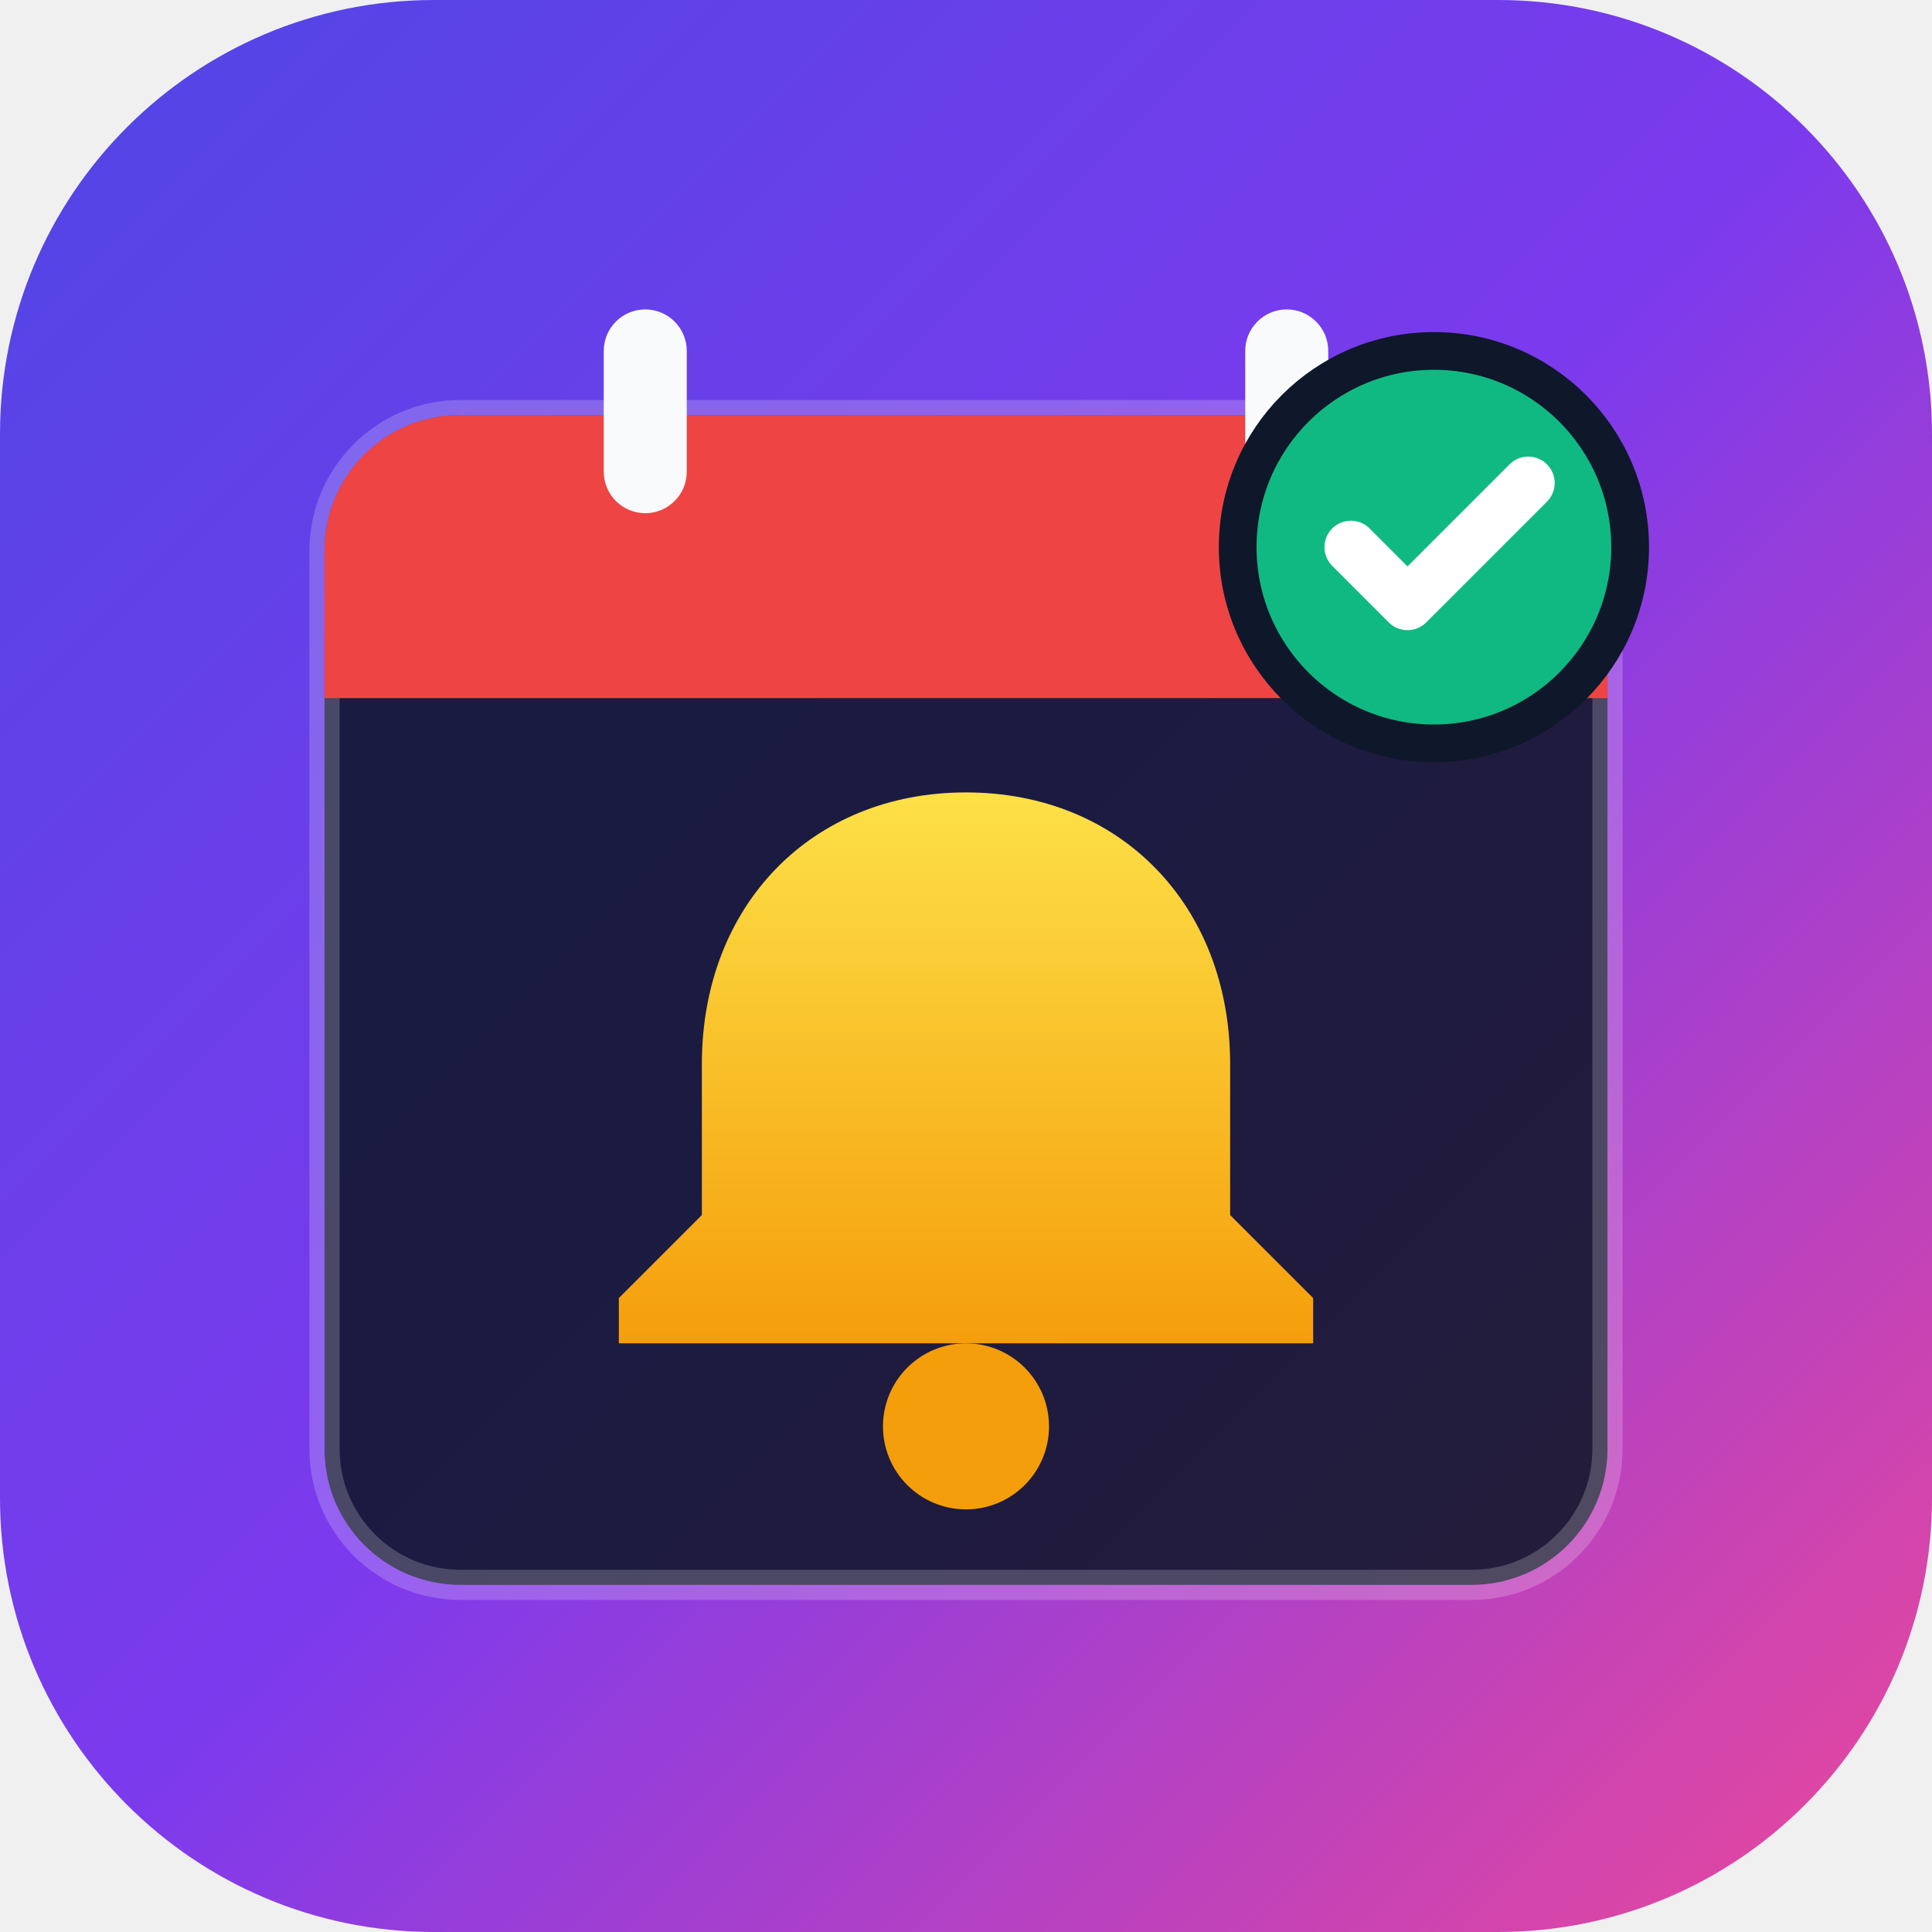
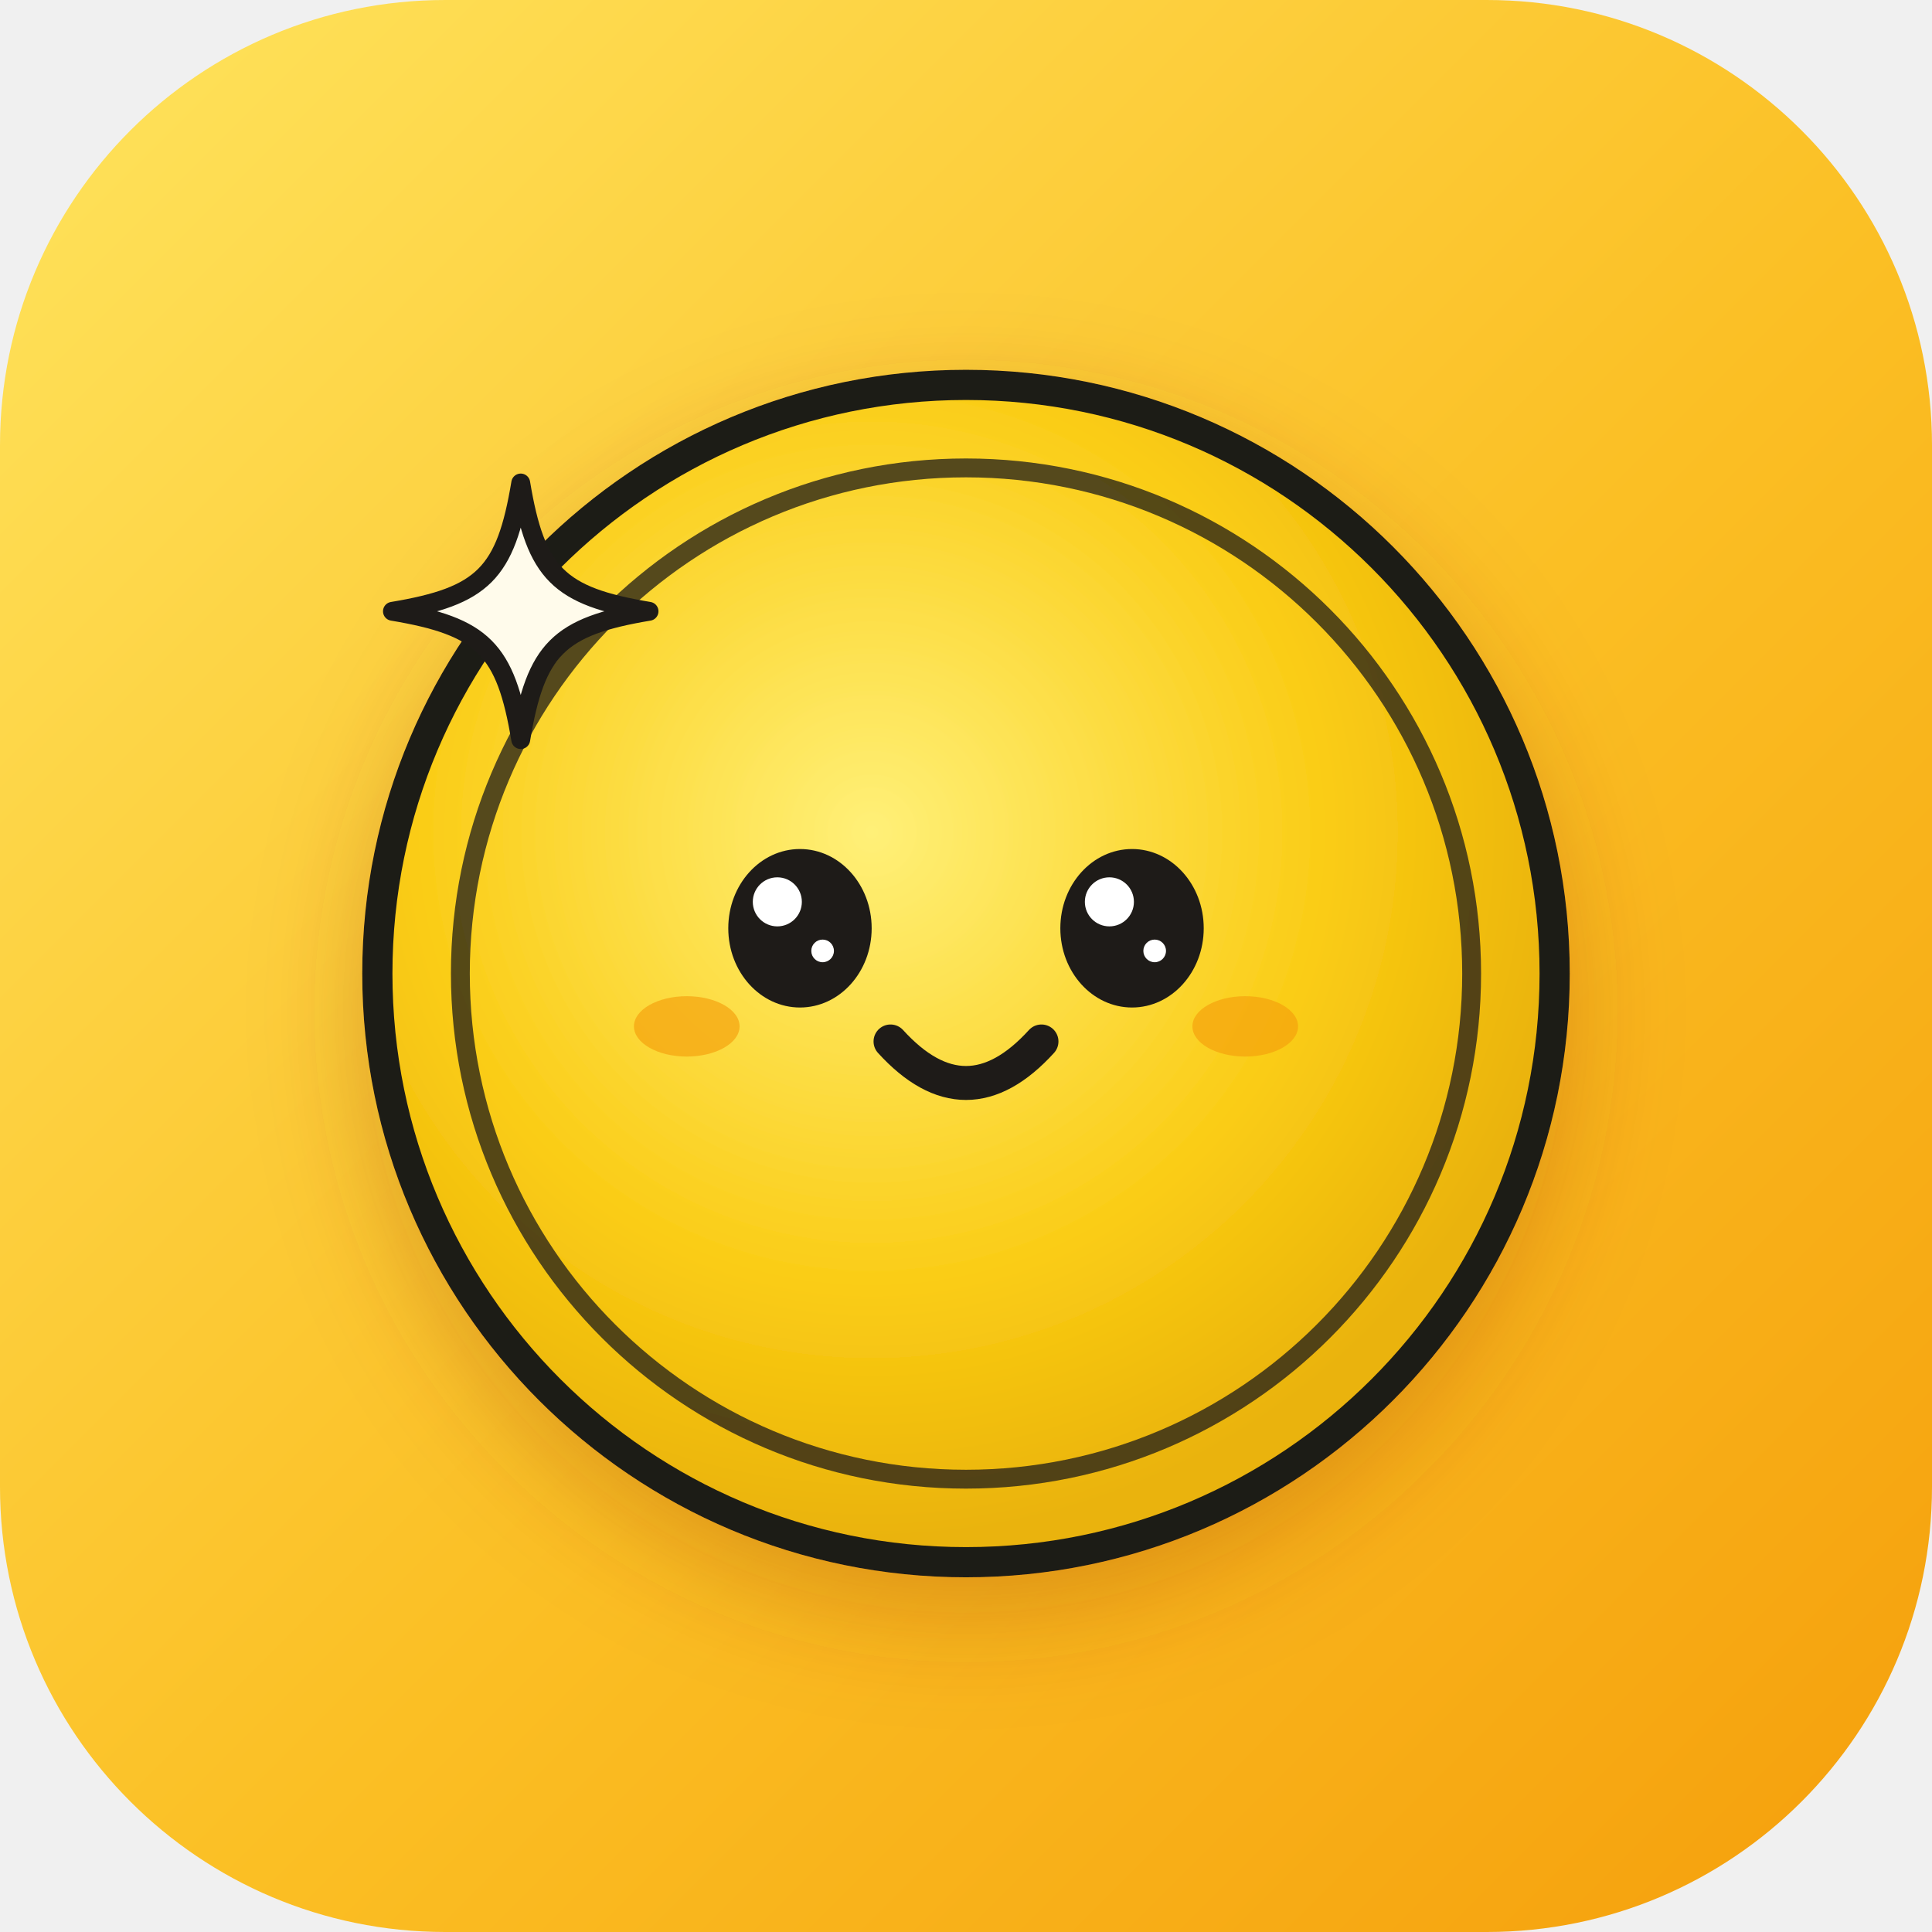
<svg xmlns="http://www.w3.org/2000/svg" viewBox="0 0 512 512" width="512" height="512">
  <defs>
-     <linearGradient id="bg" x1="0%" y1="0%" x2="100%" y2="100%">
-       <stop offset="0%" stop-color="#4F46E5" />
-       <stop offset="50%" stop-color="#7C3AED" />
-       <stop offset="100%" stop-color="#EC4899" />
-     </linearGradient>
-     <linearGradient id="bell" x1="0%" y1="0%" x2="0%" y2="100%">
-       <stop offset="0%" stop-color="#FDE047" />
+     <linearGradient id="spendioBg" x1="0%" y1="0%" x2="100%" y2="100%">
+       <stop offset="0%" stop-color="#FFE45E" />
+       <stop offset="55%" stop-color="#FBBF24" />
      <stop offset="100%" stop-color="#F59E0B" />
    </linearGradient>
+     <radialGradient id="coinFace" cx="42%" cy="38%" r="60%">
+       <stop offset="0%" stop-color="#FFF078" />
+       <stop offset="65%" stop-color="#FACC15" />
+       <stop offset="100%" stop-color="#EAB308" />
+     </radialGradient>
+     <filter id="coinShadow" x="-15%" y="-15%" width="130%" height="130%">
+       <feDropShadow dx="0" dy="10" stdDeviation="14" flood-color="#92400E" flood-opacity="0.28" />
+     </filter>
  </defs>
-   <rect width="512" height="512" rx="115" fill="url(#bg)" />
-   <rect x="86" y="110" width="340" height="310" rx="36" fill="#0F172A" fill-opacity="0.88" stroke="#FFFFFF" stroke-opacity="0.2" stroke-width="8" />
-   <path d="M86 146 C86 126 102 110 122 110 L390 110 C410 110 426 126 426 146 L426 185 L86 185 Z" fill="#EF4444" />
-   <rect x="160" y="82" width="22" height="54" rx="11" fill="#F8FAFC" />
-   <rect x="330" y="82" width="22" height="54" rx="11" fill="#F8FAFC" />
-   <path d="M256 210 C215 210 186 240 186 282 L186 322 L164 344 L164 356 L348 356 L348 344 L326 322 L326 282 C326 240 297 210 256 210 Z" fill="url(#bell)" />
-   <circle cx="256" cy="378" r="22" fill="#F59E0B" />
-   <circle cx="380" cy="145" r="52" fill="#10B981" stroke="#0F172A" stroke-width="10" />
-   <path d="M358 145 L373 160 L405 128" fill="none" stroke="#FFFFFF" stroke-width="14" stroke-linecap="round" stroke-linejoin="round" />
+   <rect width="512" height="512" rx="118" fill="url(#spendioBg)" />
+   <g filter="url(#coinShadow)">
+     <circle cx="256" cy="258" r="156" fill="url(#coinFace)" stroke="#1E1B18" stroke-width="8" />
+     <circle cx="256" cy="258" r="134" fill="none" stroke="#1E1B18" stroke-width="5" stroke-opacity="0.75" />
+   </g>
+   <path d="M138 128 C142 152 148 158 172 162 C148 166 142 172 138 196 C134 172 128 166 104 162 C128 158 134 152 138 128 Z" fill="#FFFBEB" stroke="#1E1B18" stroke-width="5" stroke-linejoin="round" />
+   <g>
+     <ellipse cx="212" cy="246" rx="19" ry="21" fill="#1E1B18" />
+     <circle cx="206" cy="239" r="6.5" fill="#FFFFFF" />
+     <circle cx="218" cy="252" r="3" fill="#FFFFFF" />
+     <ellipse cx="300" cy="246" rx="19" ry="21" fill="#1E1B18" />
+     <circle cx="294" cy="239" r="6.5" fill="#FFFFFF" />
+     <circle cx="306" cy="252" r="3" fill="#FFFFFF" />
+   </g>
+   <ellipse cx="182" cy="272" rx="14" ry="8" fill="#F59E0B" opacity="0.65" />
+   <ellipse cx="330" cy="272" rx="14" ry="8" fill="#F59E0B" opacity="0.65" />
+   <path d="M236 276 Q256 298 276 276" fill="none" stroke="#1E1B18" stroke-width="9" stroke-linecap="round" />
</svg>
